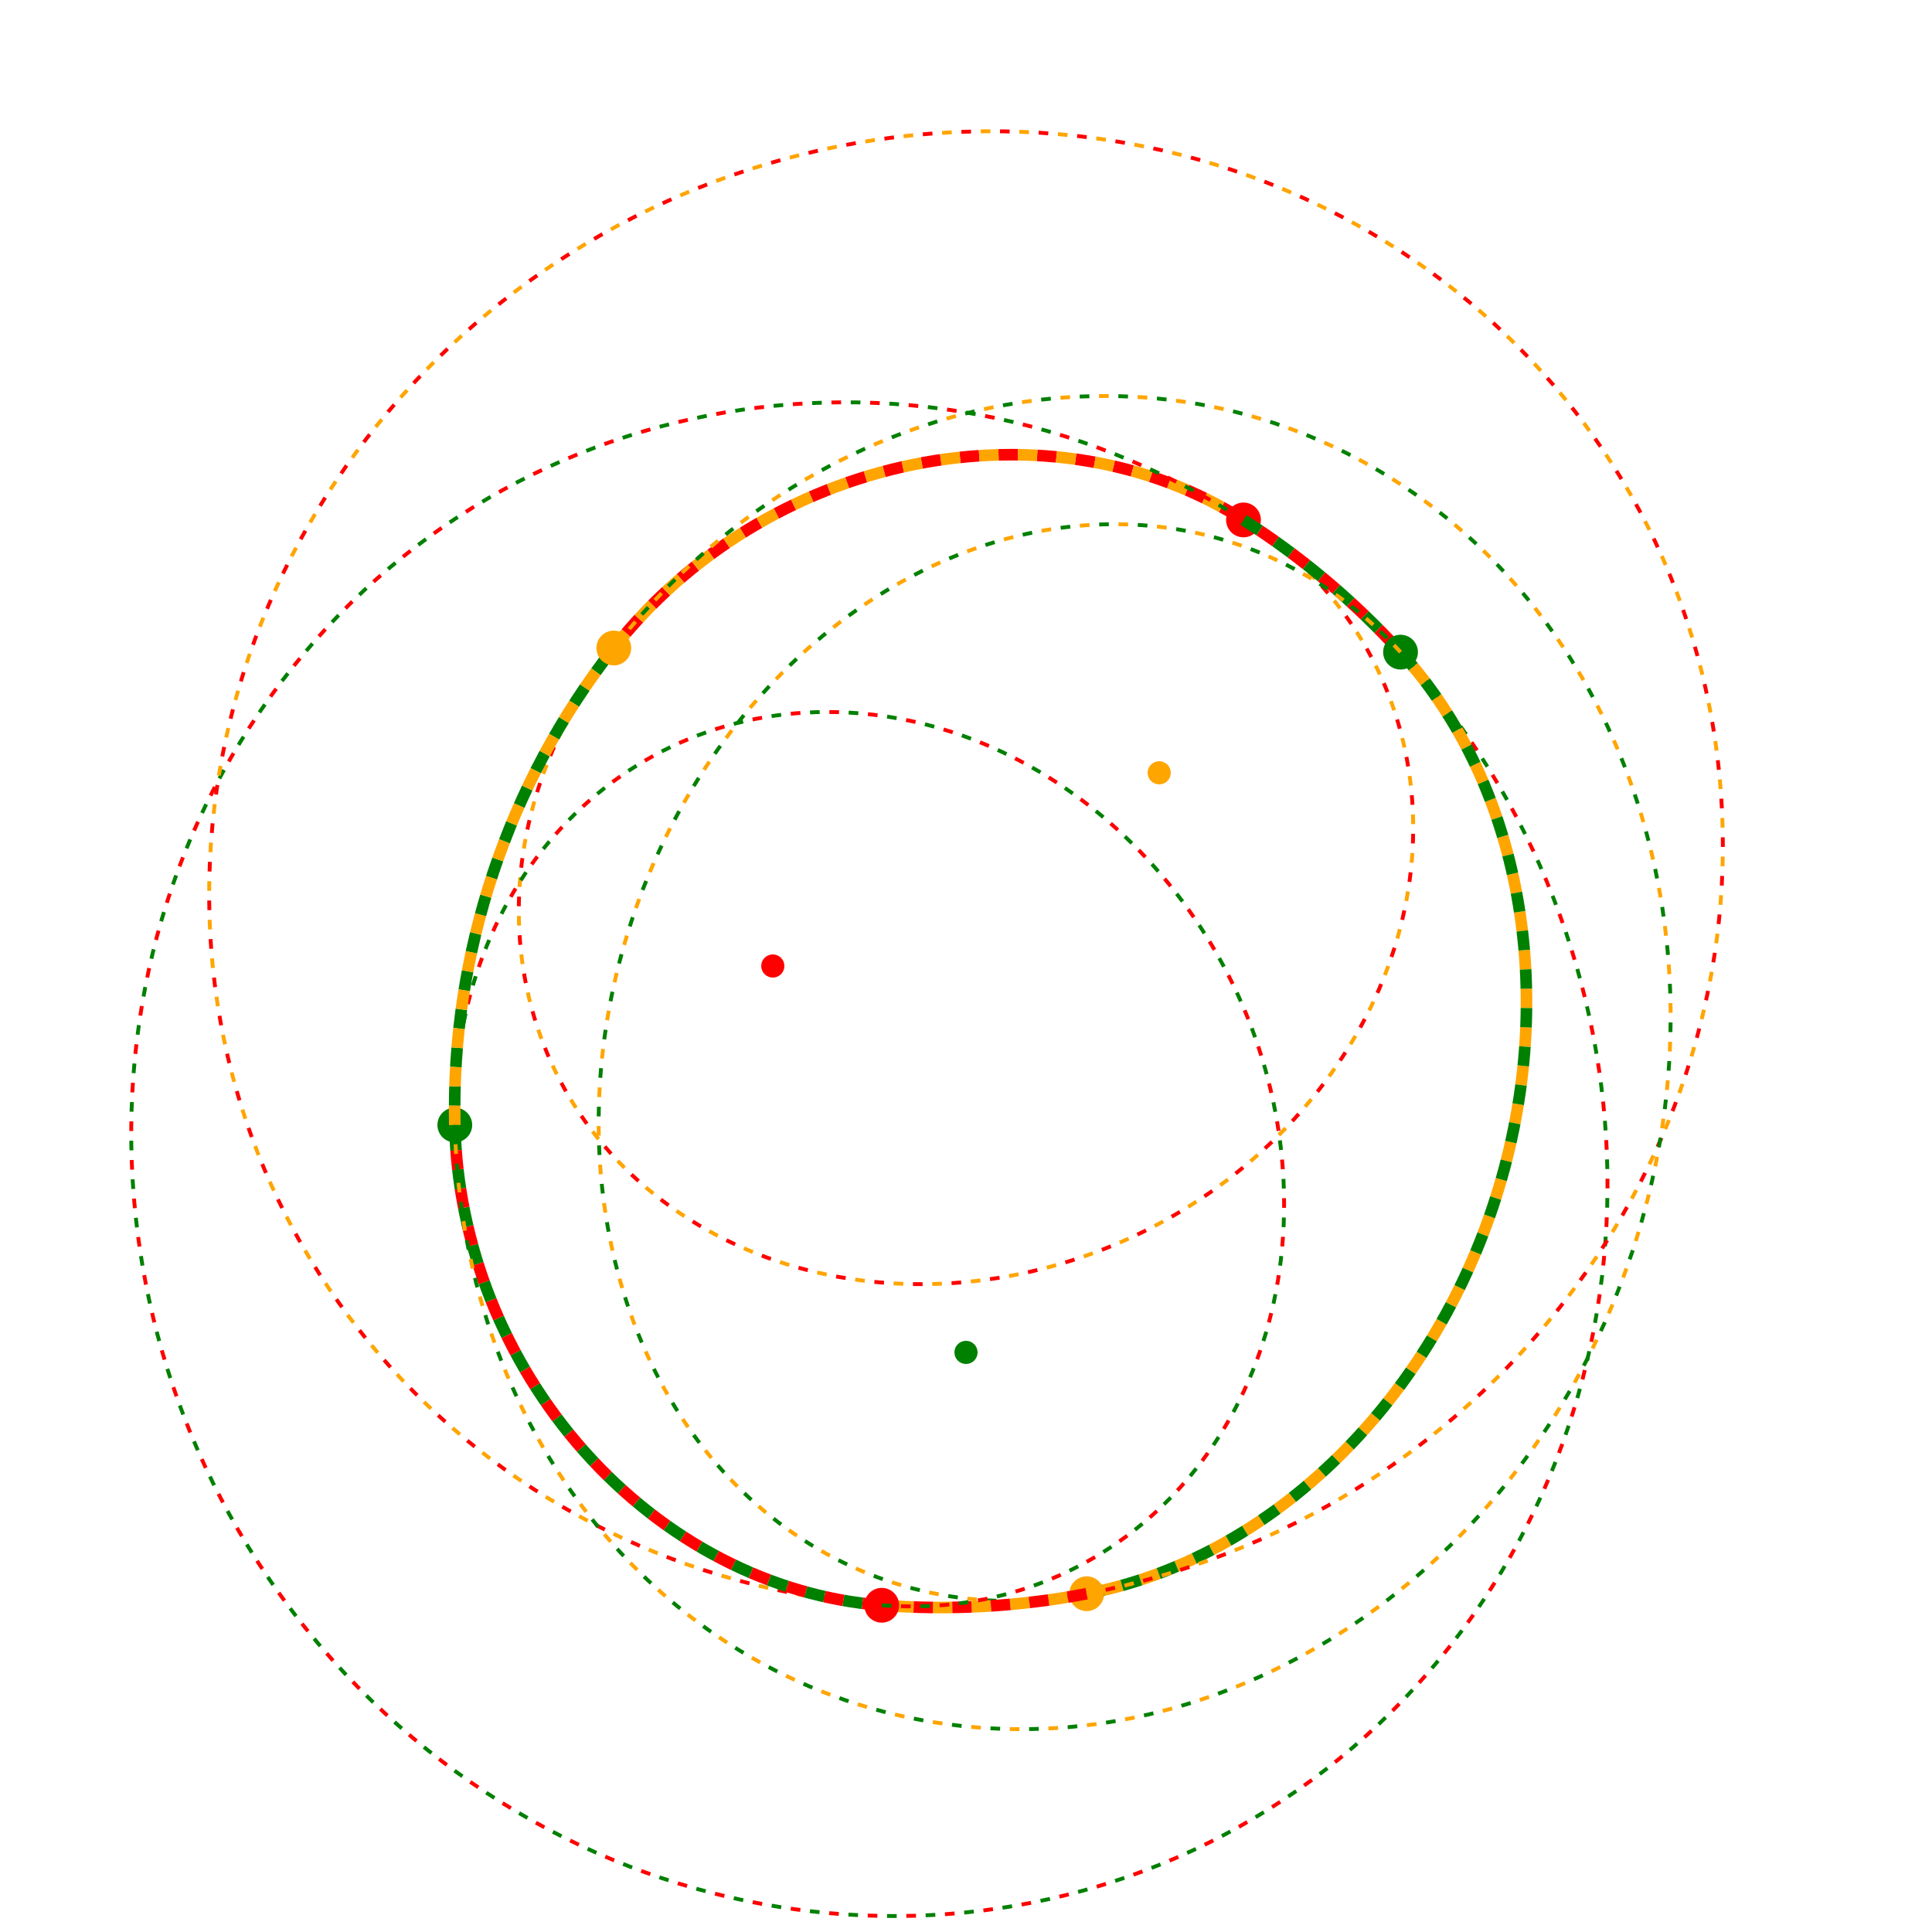
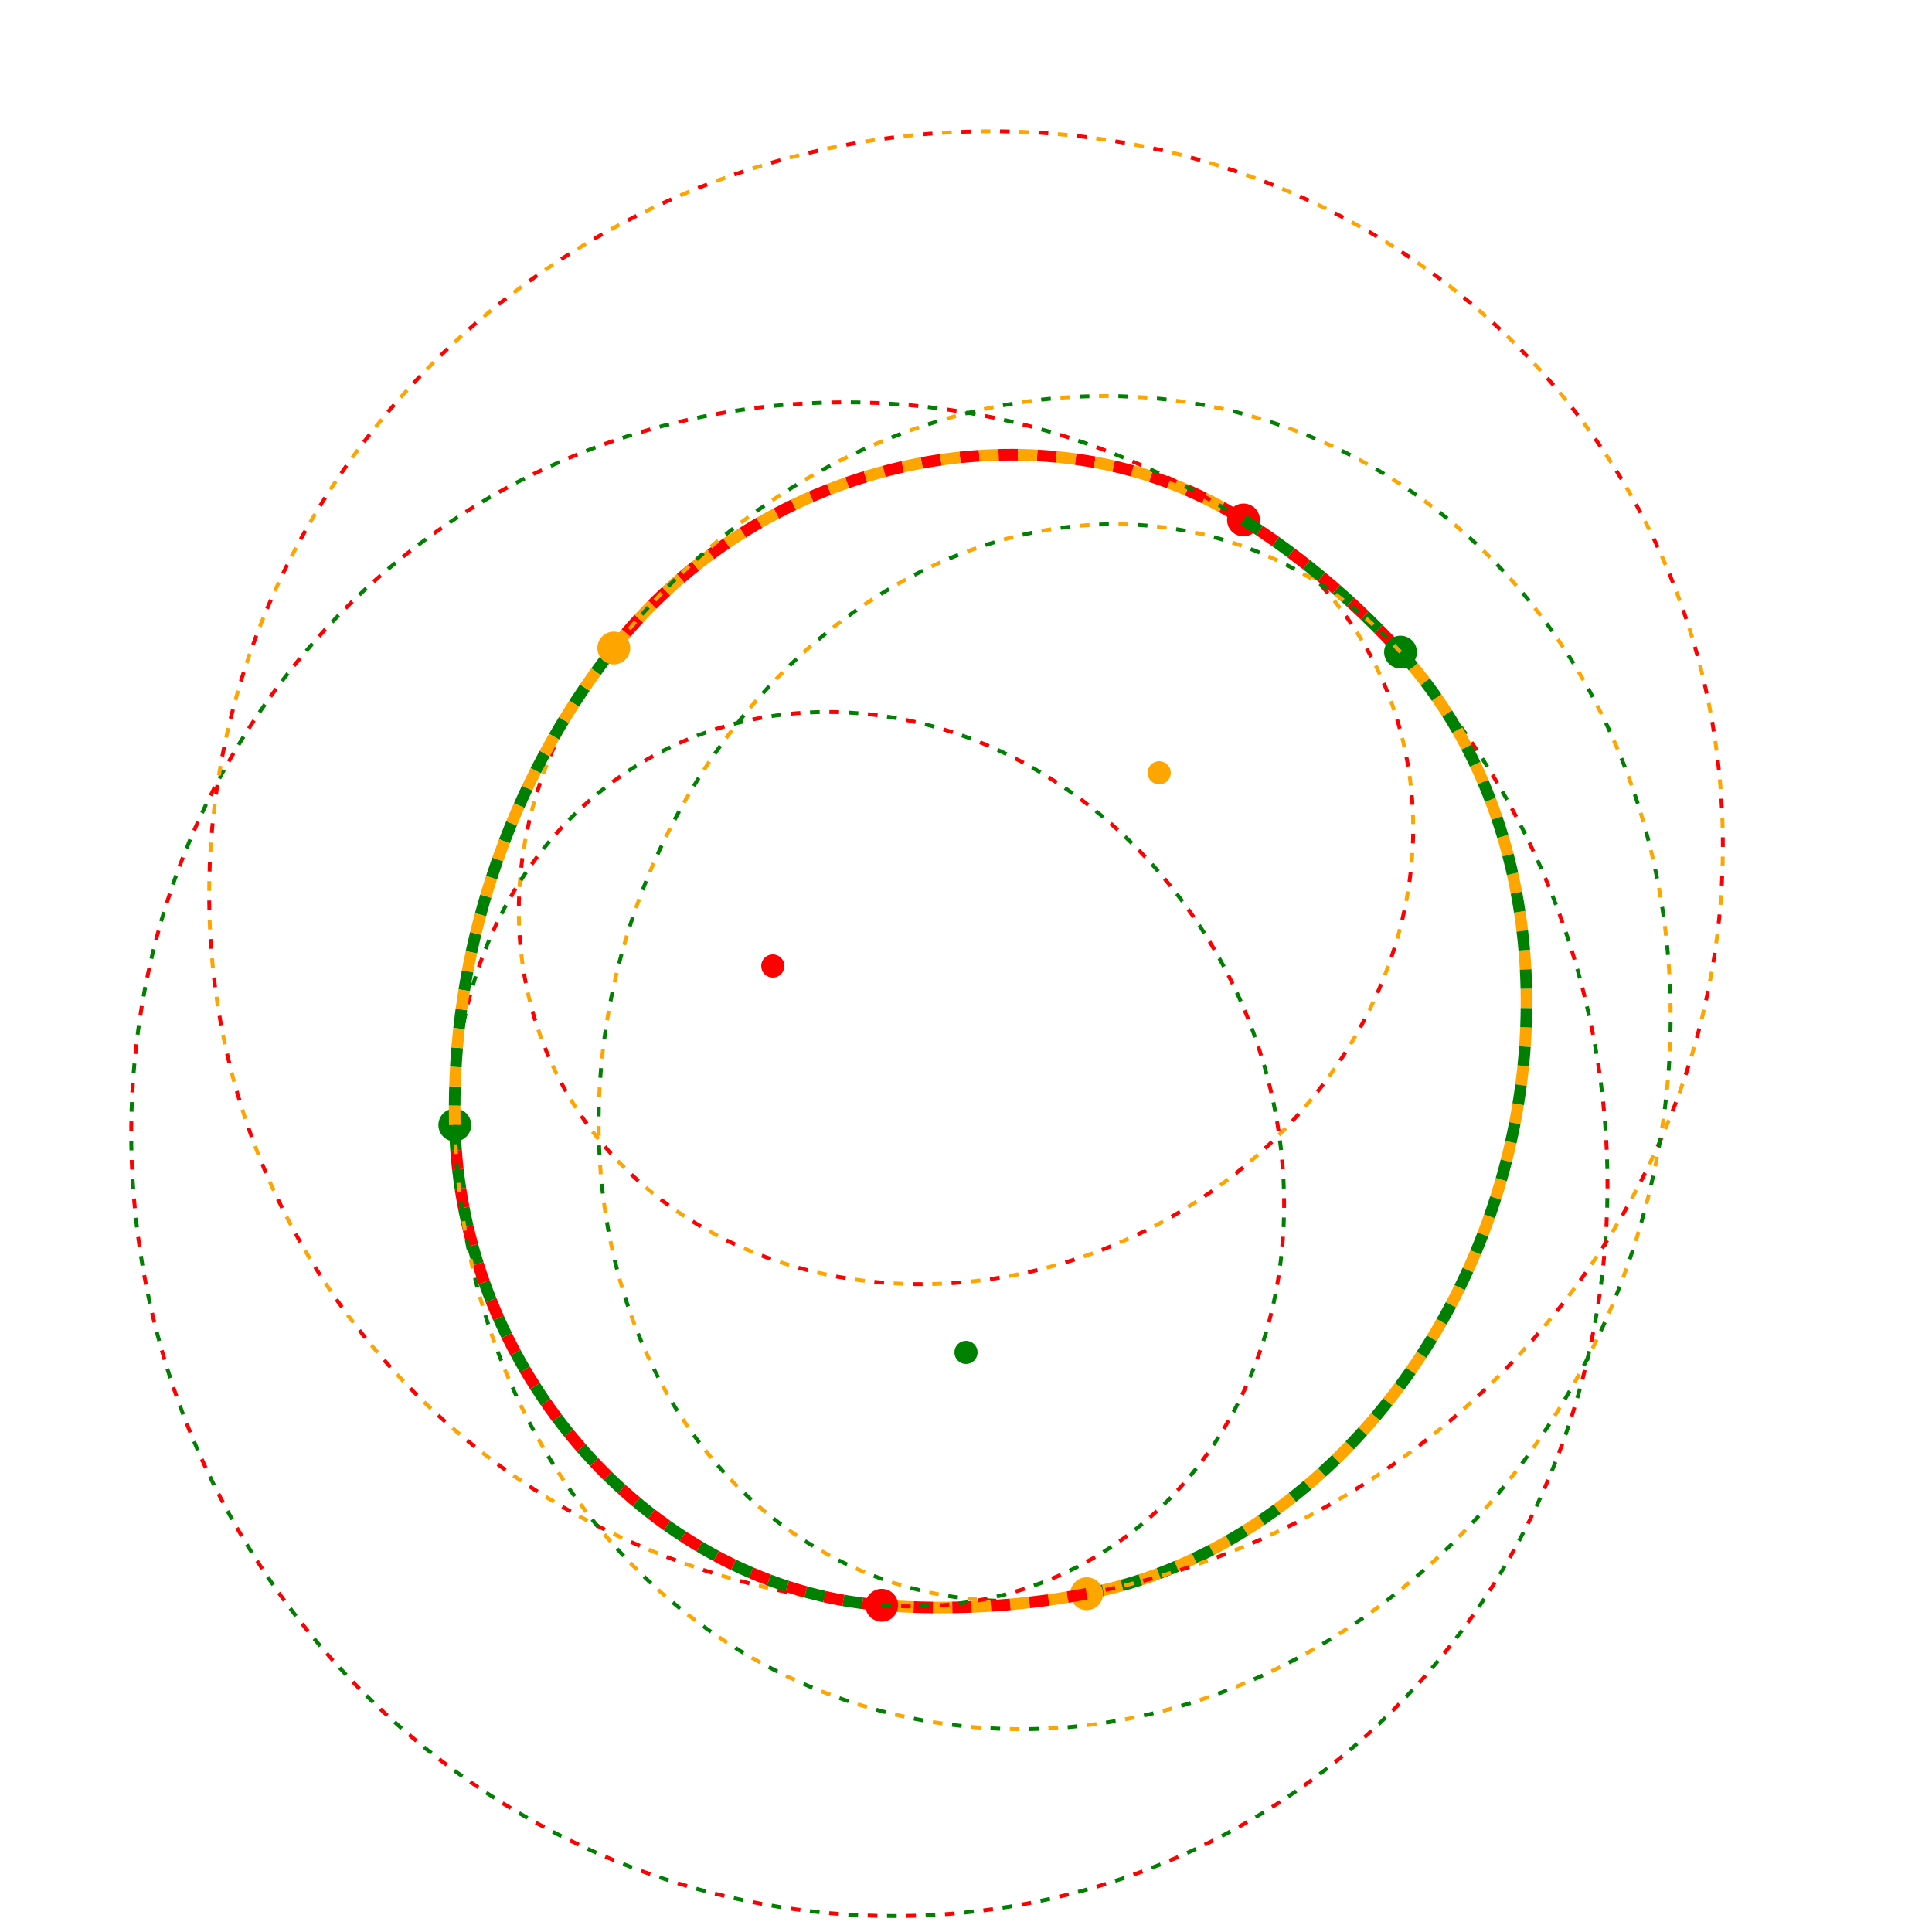
<svg xmlns="http://www.w3.org/2000/svg" baseProfile="full" height="1000" version="1.1" width="1000">
  <defs />
  <circle cx="400" cy="500" fill="red" r="5" stroke="red" stroke-width="2" />
  <circle cx="600" cy="400" fill="orange" r="5" stroke="orange" stroke-width="2" />
  <circle cx="500" cy="700" fill="green" r="5" stroke="green" stroke-width="2" />
-   <g fill="none" stroke="green" stroke-width="2" transform="translate(500,450),rotate(-26.56505,0,0),scale(1,-1)">
-     <path d="M -111.803,184.017 A 236.803,208.748 0 0,0 209.355,97.552" stroke="red" stroke-dasharray="10,10" stroke-dashoffset="10" stroke-width="6" />
-     <path d="M -111.803,184.017 A 236.803,208.748 0 0,0 209.355,97.552" stroke="orange" stroke-dasharray="10,10" stroke-width="6" />
-     <path d="M -111.803,184.017 A 236.803,208.748 0 1,1 209.355,97.552" stroke="red" stroke-dasharray="5,15" />
-     <path d="M -111.803,184.017 A 236.803,208.748 0 1,1 209.355,97.552" stroke="orange" stroke-dasharray="5,15" stroke-dashoffset="10" />
-     <circle cx="209.355" cy="97.552" fill="red" r="8" stroke="red" />
+   <g fill="none">
+     <path d="M 317.705,335.41 A 236.803,208.748 -26.565 0,1 643.627,269.12" stroke="red" stroke-dasharray="10,10" stroke-dashoffset="10" stroke-width="6" />
+     <path d="M 317.705,335.41 A 236.803,208.748 -26.565 0,1 643.627,269.12" stroke="orange" stroke-dasharray="10,10" stroke-width="6" />
+     <path d="M 317.705,335.41 A 236.803,208.748 -26.565 1,0 643.627,269.12" stroke="red" stroke-dasharray="5,15" stroke-width="2" />
+     <path d="M 317.705,335.41 A 236.803,208.748 -26.565 1,0 643.627,269.12" stroke="orange" stroke-dasharray="5,15" stroke-dashoffset="10" stroke-width="2" />
+     <circle cx="643.627" cy="269.12" fill="red" r="8" stroke="red" />
  </g>
-   <g fill="none" stroke="orange" stroke-width="2" transform="translate(450,600),rotate(63.43495,0,0),scale(1,-1)">
-     <path d="M -209.355,321.159 A 394.917,378.761 0 0,0 -111.803,363.265" stroke="red" stroke-dasharray="10,10" stroke-dashoffset="10" stroke-width="6" />
-     <path d="M -209.355,321.159 A 394.917,378.761 0 0,0 -111.803,363.265" stroke="green" stroke-dasharray="10,10" stroke-width="6" />
-     <path d="M -209.355,321.159 A 394.917,378.761 0 1,1 -111.803,363.265" stroke="red" stroke-dasharray="5,15" />
-     <path d="M -209.355,321.159 A 394.917,378.761 0 1,1 -111.803,363.265" stroke="green" stroke-dasharray="5,15" stroke-dashoffset="10" />
-     <circle cx="-111.803" cy="363.265" fill="green" r="8" stroke="green" />
+   <g fill="none">
+     <path d="M 643.627,269.12 A 394.917,378.761 63.435 0,1 724.914,337.543" stroke="red" stroke-dasharray="10,10" stroke-dashoffset="10" stroke-width="6" />
+     <path d="M 643.627,269.12 A 394.917,378.761 63.435 0,1 724.914,337.543" stroke="green" stroke-dasharray="10,10" stroke-width="6" />
+     <path d="M 643.627,269.12 A 394.917,378.761 63.435 1,0 724.914,337.543" stroke="red" stroke-dasharray="5,15" stroke-width="2" />
+     <path d="M 643.627,269.12 A 394.917,378.761 63.435 1,0 724.914,337.543" stroke="green" stroke-dasharray="5,15" stroke-dashoffset="10" stroke-width="2" />
+     <circle cx="724.914" cy="337.543" fill="green" r="8" stroke="green" />
  </g>
-   <g fill="none" stroke="red" stroke-width="2" transform="translate(550,550),rotate(108.4349,0,0),scale(1,-1)">
-     <path d="M -256.867,98.753 A 283.114,234.848 0 0,0 256.867,98.753" stroke="orange" stroke-dasharray="10,10" stroke-dashoffset="10" stroke-width="6" />
-     <path d="M -256.867,98.753 A 283.114,234.848 0 0,0 256.867,98.753" stroke="green" stroke-dasharray="10,10" stroke-width="6" />
-     <path d="M -256.867,98.753 A 283.114,234.848 0 1,1 256.867,98.753" stroke="orange" stroke-dasharray="5,15" />
-     <path d="M -256.867,98.753 A 283.114,234.848 0 1,1 256.867,98.753" stroke="green" stroke-dasharray="5,15" stroke-dashoffset="10" />
-     <circle cx="256.867" cy="98.753" fill="orange" r="8" stroke="orange" />
+   <g fill="none">
+     <path d="M 724.914,337.543 A 283.114,234.848 108.435 0,1 562.457,824.914" stroke="orange" stroke-dasharray="10,10" stroke-dashoffset="10" stroke-width="6" />
+     <path d="M 724.914,337.543 A 283.114,234.848 108.435 0,1 562.457,824.914" stroke="green" stroke-dasharray="10,10" stroke-width="6" />
+     <path d="M 724.914,337.543 A 283.114,234.848 108.435 1,0 562.457,824.914" stroke="orange" stroke-dasharray="5,15" stroke-width="2" />
+     <path d="M 724.914,337.543 A 283.114,234.848 108.435 1,0 562.457,824.914" stroke="green" stroke-dasharray="5,15" stroke-dashoffset="10" stroke-width="2" />
+     <circle cx="562.457" cy="824.914" fill="orange" r="8" stroke="orange" />
  </g>
-   <g fill="none" stroke="green" stroke-width="2" transform="translate(500,450),rotate(153.4349,0,0),scale(1,-1)">
-     <path d="M 111.803,363.265 A 394.917,378.761 0 0,0 209.355,321.159" stroke="orange" stroke-dasharray="10,10" stroke-dashoffset="10" stroke-width="6" />
-     <path d="M 111.803,363.265 A 394.917,378.761 0 0,0 209.355,321.159" stroke="red" stroke-dasharray="10,10" stroke-width="6" />
-     <path d="M 111.803,363.265 A 394.917,378.761 0 1,1 209.355,321.159" stroke="orange" stroke-dasharray="5,15" />
-     <path d="M 111.803,363.265 A 394.917,378.761 0 1,1 209.355,321.159" stroke="red" stroke-dasharray="5,15" stroke-dashoffset="10" />
-     <circle cx="209.355" cy="321.159" fill="red" r="8" stroke="red" />
+   <g fill="none">
+     <path d="M 562.457,824.914 A 394.917,378.761 153.435 0,1 456.373,830.88" stroke="orange" stroke-dasharray="10,10" stroke-dashoffset="10" stroke-width="6" />
+     <path d="M 562.457,824.914 A 394.917,378.761 153.435 0,1 456.373,830.88" stroke="red" stroke-dasharray="10,10" stroke-width="6" />
+     <path d="M 562.457,824.914 A 394.917,378.761 153.435 1,0 456.373,830.88" stroke="orange" stroke-dasharray="5,15" stroke-width="2" />
+     <path d="M 562.457,824.914 A 394.917,378.761 153.435 1,0 456.373,830.88" stroke="red" stroke-dasharray="5,15" stroke-dashoffset="10" stroke-width="2" />
+     <circle cx="456.373" cy="830.88" fill="red" r="8" stroke="red" />
  </g>
-   <g fill="none" stroke="orange" stroke-width="2" transform="translate(450,600),rotate(-116.5651,0,0),scale(1,-1)">
-     <path d="M -209.355,97.552 A 236.803,208.748 0 0,0 111.803,184.017" stroke="green" stroke-dasharray="10,10" stroke-dashoffset="10" stroke-width="6" />
-     <path d="M -209.355,97.552 A 236.803,208.748 0 0,0 111.803,184.017" stroke="red" stroke-dasharray="10,10" stroke-width="6" />
-     <path d="M -209.355,97.552 A 236.803,208.748 0 1,1 111.803,184.017" stroke="green" stroke-dasharray="5,15" />
-     <path d="M -209.355,97.552 A 236.803,208.748 0 1,1 111.803,184.017" stroke="red" stroke-dasharray="5,15" stroke-dashoffset="10" />
-     <circle cx="111.803" cy="184.017" fill="green" r="8" stroke="green" />
+   <g fill="none">
+     <path d="M 456.373,830.88 A 236.803,208.748 -116.565 0,1 235.41,582.295" stroke="green" stroke-dasharray="10,10" stroke-dashoffset="10" stroke-width="6" />
+     <path d="M 456.373,830.88 A 236.803,208.748 -116.565 0,1 235.41,582.295" stroke="red" stroke-dasharray="10,10" stroke-width="6" />
+     <path d="M 456.373,830.88 A 236.803,208.748 -116.565 1,0 235.41,582.295" stroke="green" stroke-dasharray="5,15" stroke-width="2" />
+     <path d="M 456.373,830.88 A 236.803,208.748 -116.565 1,0 235.41,582.295" stroke="red" stroke-dasharray="5,15" stroke-dashoffset="10" stroke-width="2" />
+     <circle cx="235.41" cy="582.295" fill="green" r="8" stroke="green" />
  </g>
-   <g fill="none" stroke="red" stroke-width="2" transform="translate(550,550),rotate(-71.56505,0,0),scale(1,-1)">
-     <path d="M -130.12,288.234 A 348.607,310.687 0 0,0 130.12,288.234" stroke="green" stroke-dasharray="10,10" stroke-dashoffset="10" stroke-width="6" />
-     <path d="M -130.12,288.234 A 348.607,310.687 0 0,0 130.12,288.234" stroke="orange" stroke-dasharray="10,10" stroke-width="6" />
-     <path d="M -130.12,288.234 A 348.607,310.687 0 1,1 130.12,288.234" stroke="green" stroke-dasharray="5,15" />
-     <path d="M -130.12,288.234 A 348.607,310.687 0 1,1 130.12,288.234" stroke="orange" stroke-dasharray="5,15" stroke-dashoffset="10" />
-     <circle cx="130.12" cy="288.234" fill="orange" r="8" stroke="orange" />
+   <g fill="none">
+     <path d="M 235.41,582.295 A 348.607,310.687 -71.565 0,1 317.705,335.41" stroke="green" stroke-dasharray="10,10" stroke-dashoffset="10" stroke-width="6" />
+     <path d="M 235.41,582.295 A 348.607,310.687 -71.565 0,1 317.705,335.41" stroke="orange" stroke-dasharray="10,10" stroke-width="6" />
+     <path d="M 235.41,582.295 A 348.607,310.687 -71.565 1,0 317.705,335.41" stroke="green" stroke-dasharray="5,15" stroke-width="2" />
+     <path d="M 235.41,582.295 A 348.607,310.687 -71.565 1,0 317.705,335.41" stroke="orange" stroke-dasharray="5,15" stroke-dashoffset="10" stroke-width="2" />
+     <circle cx="317.705" cy="335.41" fill="orange" r="8" stroke="orange" />
  </g>
</svg>
